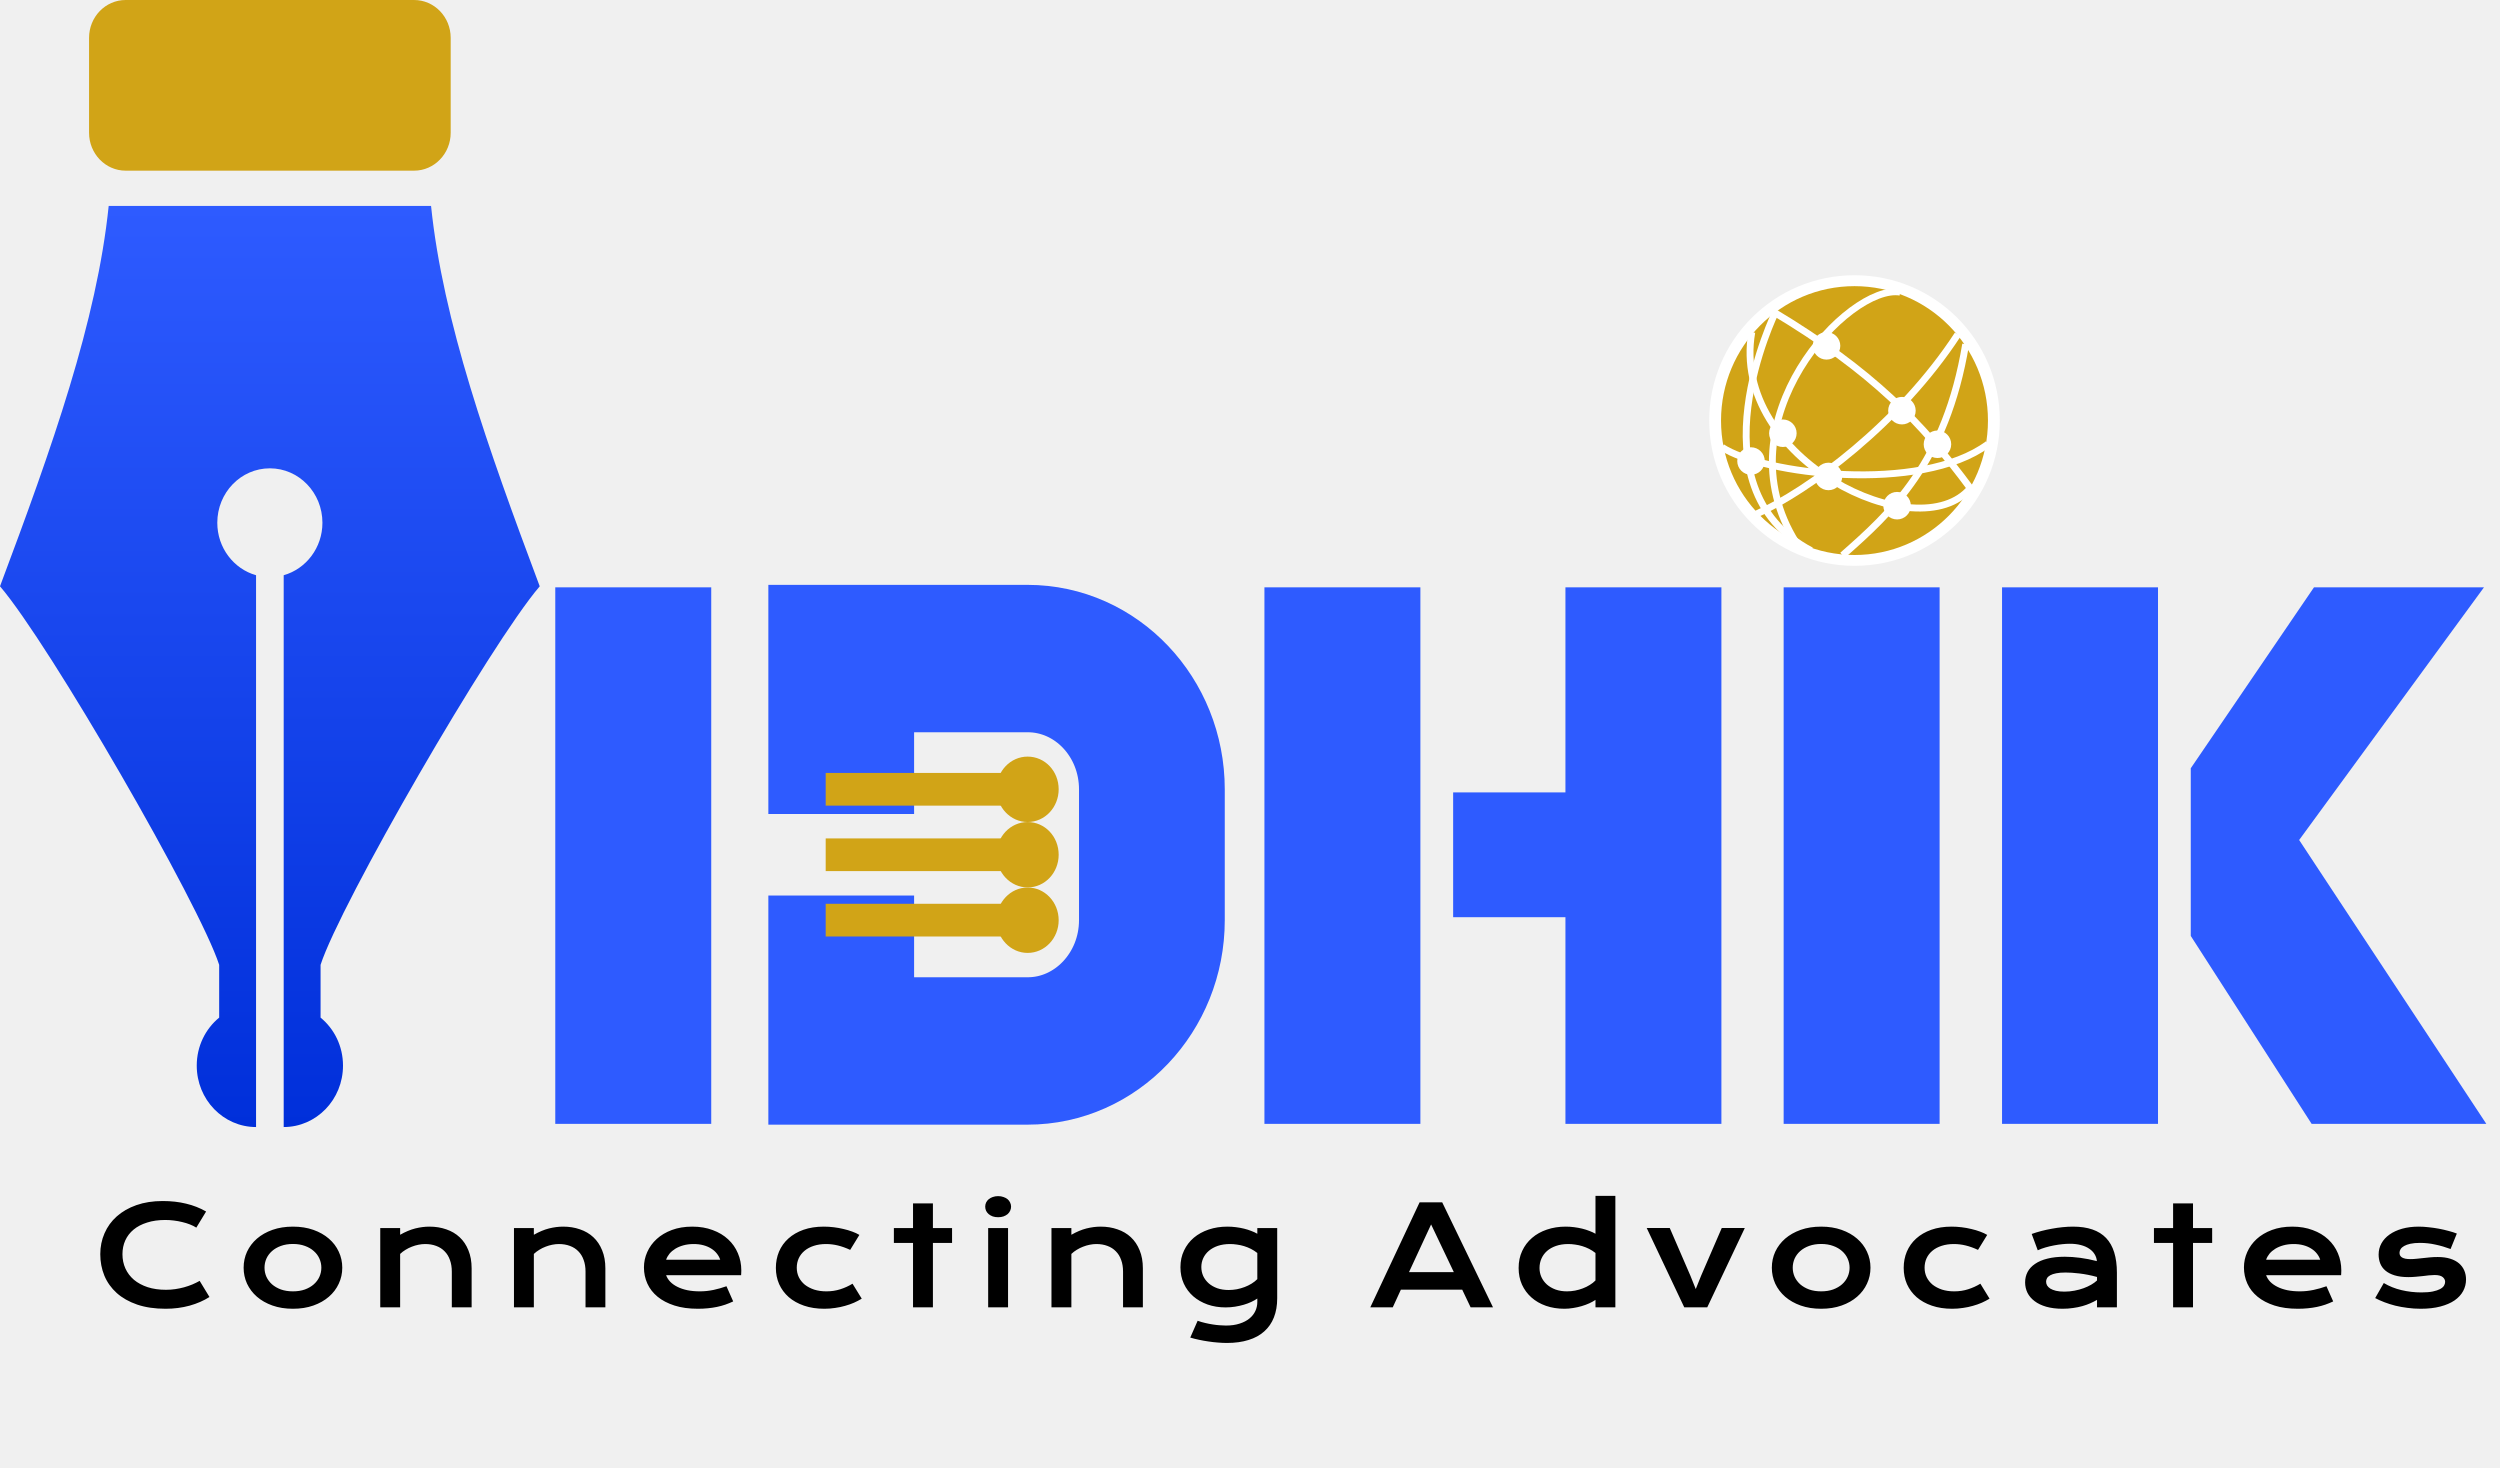
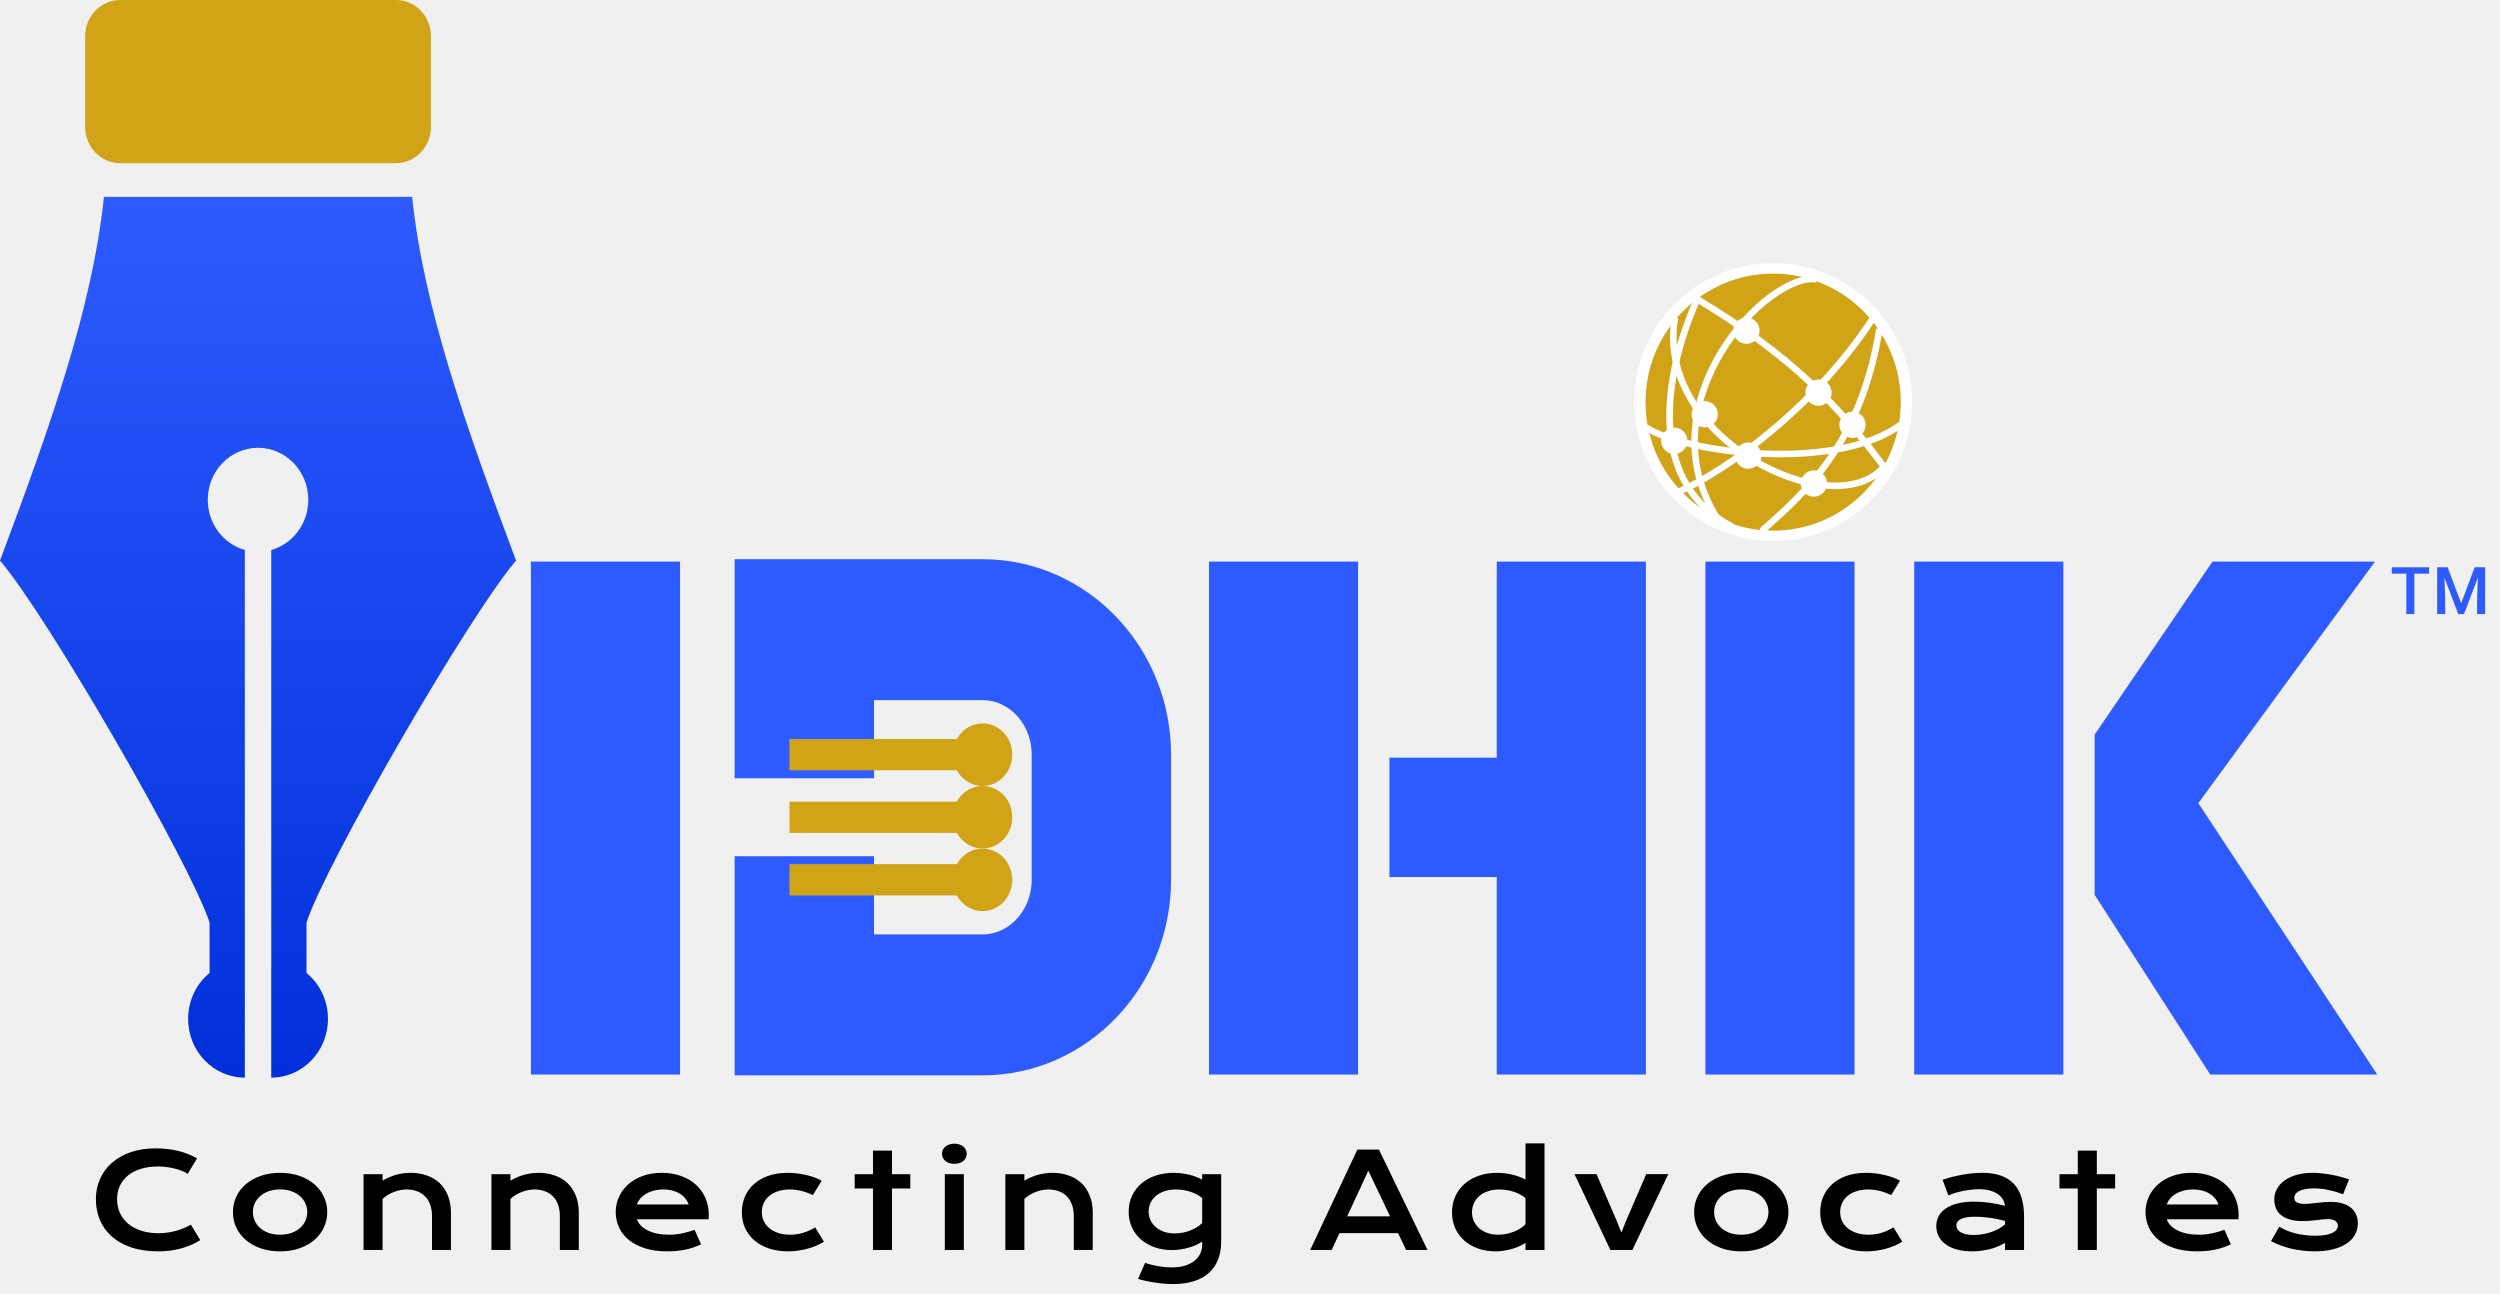
- <svg xmlns="http://www.w3.org/2000/svg" width="109" height="64" viewBox="0 0 109 64" fill="none">
+ <svg xmlns="http://www.w3.org/2000/svg" width="114" height="59" viewBox="0 0 114 59" fill="none">
  <path d="M5.478 7.441H18.054C18.936 7.441 19.65 6.7 19.65 5.788V1.65C19.65 0.738 18.936 0 18.054 0H5.478C4.597 0 3.883 0.738 3.883 1.65V5.788C3.883 6.7 4.597 7.441 5.478 7.441Z" fill="#D1A417" />
-   <path d="M13.977 44.368V42.067C14.827 39.428 21.375 28.079 23.532 25.563C21.251 19.475 19.312 14.007 18.794 8.978H11.766H4.739C4.22 14.007 2.283 19.475 0 25.563C2.157 28.079 8.705 39.428 9.556 42.067V44.368C8.959 44.857 8.578 45.612 8.578 46.461C8.578 47.94 9.735 49.139 11.164 49.139V44.396V43.786V25.08C10.19 24.804 9.474 23.885 9.474 22.792C9.474 21.481 10.5 20.419 11.766 20.419C13.032 20.419 14.058 21.481 14.058 22.792C14.058 23.885 13.342 24.804 12.369 25.08V43.786V44.396V49.139C13.797 49.139 14.955 47.94 14.955 46.461C14.955 45.612 14.574 44.857 13.977 44.368Z" fill="url(#paint0_linear_9230_20097)" />
+   <path d="M13.977 44.368V42.067C14.827 39.428 21.375 28.079 23.532 25.563C21.251 19.475 19.312 14.007 18.794 8.978H11.766H4.739C4.22 14.007 2.283 19.475 0 25.563C2.157 28.079 8.705 39.428 9.556 42.067V44.368C8.959 44.857 8.578 45.612 8.578 46.461C8.578 47.94 9.735 49.139 11.164 49.139V44.396V43.786V25.08C10.19 24.804 9.474 23.885 9.474 22.792C9.474 21.481 10.5 20.419 11.766 20.419C13.032 20.419 14.058 21.481 14.058 22.792C14.058 23.885 13.342 24.804 12.369 25.08V43.786V44.396V49.139C13.797 49.139 14.955 47.94 14.955 46.461C14.955 45.612 14.574 44.857 13.977 44.368Z" fill="url(#paint0_linear_14030_86514)" />
  <path d="M4.372 54.683C4.372 54.356 4.434 54.053 4.557 53.772C4.68 53.488 4.857 53.243 5.09 53.036C5.324 52.827 5.609 52.663 5.945 52.544C6.283 52.425 6.665 52.365 7.091 52.365C7.464 52.365 7.806 52.403 8.116 52.48C8.429 52.554 8.719 52.668 8.986 52.822L8.559 53.525C8.479 53.473 8.386 53.426 8.28 53.385C8.177 53.344 8.065 53.31 7.946 53.282C7.829 53.253 7.707 53.23 7.58 53.215C7.455 53.199 7.331 53.191 7.208 53.191C6.911 53.191 6.646 53.228 6.414 53.303C6.182 53.375 5.985 53.477 5.825 53.61C5.667 53.741 5.546 53.898 5.462 54.082C5.38 54.264 5.339 54.464 5.339 54.683C5.339 54.909 5.382 55.117 5.468 55.307C5.554 55.496 5.678 55.66 5.84 55.799C6.004 55.935 6.203 56.043 6.438 56.121C6.674 56.197 6.94 56.235 7.237 56.235C7.372 56.235 7.506 56.226 7.639 56.206C7.771 56.187 7.899 56.16 8.022 56.127C8.147 56.092 8.268 56.051 8.383 56.004C8.498 55.955 8.605 55.902 8.705 55.846L9.133 56.549C8.883 56.709 8.594 56.835 8.266 56.927C7.938 57.017 7.589 57.062 7.22 57.062C6.749 57.062 6.336 57.001 5.98 56.88C5.625 56.757 5.328 56.589 5.09 56.376C4.852 56.161 4.672 55.909 4.551 55.62C4.432 55.329 4.372 55.017 4.372 54.683ZM10.622 55.272C10.622 55.023 10.672 54.791 10.771 54.574C10.873 54.357 11.016 54.168 11.202 54.006C11.389 53.844 11.615 53.716 11.879 53.622C12.144 53.528 12.442 53.481 12.772 53.481C13.102 53.481 13.399 53.528 13.663 53.622C13.928 53.716 14.154 53.844 14.34 54.006C14.527 54.168 14.671 54.357 14.77 54.574C14.872 54.791 14.923 55.023 14.923 55.272C14.923 55.52 14.872 55.752 14.77 55.969C14.671 56.185 14.527 56.375 14.34 56.537C14.154 56.699 13.928 56.827 13.663 56.921C13.399 57.015 13.102 57.062 12.772 57.062C12.442 57.062 12.144 57.015 11.879 56.921C11.615 56.827 11.389 56.699 11.202 56.537C11.016 56.375 10.873 56.185 10.771 55.969C10.672 55.752 10.622 55.52 10.622 55.272ZM11.533 55.272C11.533 55.41 11.56 55.542 11.615 55.667C11.672 55.79 11.753 55.899 11.858 55.995C11.966 56.089 12.095 56.164 12.248 56.221C12.402 56.275 12.577 56.303 12.772 56.303C12.967 56.303 13.141 56.275 13.294 56.221C13.448 56.164 13.578 56.089 13.683 55.995C13.791 55.899 13.872 55.79 13.927 55.667C13.983 55.542 14.011 55.41 14.011 55.272C14.011 55.133 13.983 55.001 13.927 54.876C13.872 54.751 13.791 54.642 13.683 54.548C13.578 54.452 13.448 54.377 13.294 54.322C13.141 54.266 12.967 54.237 12.772 54.237C12.577 54.237 12.402 54.266 12.248 54.322C12.095 54.377 11.966 54.452 11.858 54.548C11.753 54.642 11.672 54.751 11.615 54.876C11.56 55.001 11.533 55.133 11.533 55.272ZM16.579 53.543H17.446V53.836C17.676 53.705 17.896 53.613 18.105 53.56C18.316 53.508 18.522 53.481 18.723 53.481C18.987 53.481 19.231 53.52 19.456 53.599C19.68 53.675 19.875 53.789 20.038 53.941C20.203 54.094 20.331 54.284 20.422 54.513C20.516 54.739 20.563 55.002 20.563 55.301V57H19.699V55.441C19.699 55.252 19.671 55.083 19.617 54.935C19.564 54.784 19.487 54.658 19.385 54.557C19.286 54.453 19.163 54.375 19.019 54.322C18.876 54.268 18.716 54.24 18.538 54.24C18.445 54.24 18.348 54.25 18.248 54.27C18.151 54.289 18.054 54.317 17.958 54.355C17.865 54.39 17.774 54.435 17.686 54.489C17.598 54.542 17.518 54.602 17.446 54.671V57H16.579V53.543ZM22.409 53.543H23.276V53.836C23.507 53.705 23.727 53.613 23.936 53.56C24.147 53.508 24.353 53.481 24.554 53.481C24.817 53.481 25.062 53.52 25.286 53.599C25.511 53.675 25.705 53.789 25.869 53.941C26.033 54.094 26.161 54.284 26.253 54.513C26.347 54.739 26.394 55.002 26.394 55.301V57H25.529V55.441C25.529 55.252 25.502 55.083 25.447 54.935C25.395 54.784 25.317 54.658 25.216 54.557C25.116 54.453 24.994 54.375 24.85 54.322C24.707 54.268 24.547 54.24 24.369 54.24C24.276 54.24 24.179 54.25 24.079 54.27C23.982 54.289 23.885 54.317 23.789 54.355C23.695 54.39 23.605 54.435 23.517 54.489C23.429 54.542 23.349 54.602 23.276 54.671V57H22.409V53.543ZM28.076 55.26C28.076 55.025 28.124 54.802 28.22 54.589C28.315 54.374 28.453 54.185 28.633 54.02C28.812 53.856 29.032 53.726 29.292 53.628C29.554 53.53 29.851 53.481 30.183 53.481C30.513 53.481 30.809 53.531 31.073 53.631C31.339 53.728 31.563 53.863 31.747 54.035C31.933 54.207 32.074 54.409 32.172 54.642C32.271 54.874 32.321 55.123 32.321 55.389C32.321 55.422 32.32 55.458 32.318 55.497C32.318 55.534 32.316 55.568 32.312 55.6H29.043C29.08 55.703 29.14 55.798 29.222 55.884C29.305 55.97 29.41 56.044 29.535 56.106C29.66 56.169 29.805 56.218 29.969 56.253C30.133 56.286 30.314 56.303 30.514 56.303C30.713 56.303 30.911 56.282 31.108 56.241C31.305 56.198 31.494 56.145 31.674 56.08L31.967 56.742C31.853 56.795 31.738 56.842 31.621 56.883C31.506 56.922 31.385 56.955 31.258 56.982C31.133 57.008 31.001 57.027 30.862 57.041C30.726 57.055 30.581 57.062 30.429 57.062C30.04 57.062 29.699 57.015 29.406 56.921C29.113 56.827 28.868 56.699 28.671 56.537C28.474 56.375 28.325 56.185 28.226 55.966C28.126 55.747 28.076 55.512 28.076 55.26ZM31.401 54.923C31.37 54.827 31.321 54.738 31.255 54.656C31.19 54.572 31.109 54.5 31.012 54.44C30.914 54.377 30.801 54.328 30.672 54.293C30.543 54.258 30.401 54.24 30.247 54.24C30.083 54.24 29.933 54.259 29.799 54.296C29.664 54.333 29.546 54.383 29.444 54.445C29.343 54.508 29.258 54.58 29.189 54.662C29.123 54.744 29.074 54.831 29.043 54.923H31.401ZM33.828 55.28C33.828 55.026 33.874 54.79 33.965 54.571C34.059 54.351 34.195 54.16 34.373 54C34.552 53.838 34.771 53.711 35.029 53.619C35.289 53.527 35.585 53.481 35.917 53.481C36.061 53.481 36.207 53.49 36.353 53.508C36.5 53.525 36.64 53.551 36.775 53.584C36.912 53.615 37.04 53.653 37.159 53.698C37.278 53.741 37.381 53.789 37.469 53.842L37.068 54.495C36.879 54.407 36.699 54.343 36.529 54.302C36.361 54.261 36.19 54.24 36.016 54.24C35.817 54.24 35.638 54.267 35.48 54.319C35.322 54.37 35.187 54.442 35.076 54.536C34.966 54.628 34.882 54.737 34.824 54.864C34.767 54.989 34.739 55.126 34.739 55.274C34.739 55.423 34.769 55.56 34.83 55.688C34.892 55.812 34.979 55.921 35.09 56.013C35.204 56.102 35.34 56.174 35.498 56.227C35.658 56.277 35.836 56.303 36.031 56.303C36.246 56.303 36.448 56.273 36.637 56.212C36.829 56.151 37.006 56.07 37.17 55.969L37.572 56.622C37.468 56.685 37.356 56.743 37.235 56.798C37.114 56.851 36.984 56.897 36.845 56.935C36.709 56.975 36.564 57.005 36.412 57.026C36.261 57.05 36.105 57.062 35.943 57.062C35.613 57.062 35.317 57.017 35.055 56.927C34.794 56.837 34.572 56.713 34.39 56.555C34.209 56.395 34.069 56.206 33.971 55.989C33.876 55.773 33.828 55.536 33.828 55.28ZM39.808 54.193H38.973V53.543H39.808V52.468H40.675V53.543H41.51V54.193H40.675V57H39.808V54.193ZM43.518 53.071C43.432 53.071 43.354 53.06 43.283 53.036C43.215 53.011 43.156 52.977 43.108 52.937C43.059 52.894 43.02 52.845 42.993 52.79C42.968 52.733 42.955 52.674 42.955 52.611C42.955 52.547 42.968 52.487 42.993 52.433C43.02 52.376 43.059 52.327 43.108 52.286C43.156 52.245 43.215 52.213 43.283 52.19C43.354 52.164 43.432 52.151 43.518 52.151C43.605 52.151 43.684 52.164 43.752 52.19C43.822 52.213 43.882 52.245 43.931 52.286C43.98 52.327 44.017 52.376 44.042 52.433C44.069 52.487 44.083 52.547 44.083 52.611C44.083 52.674 44.069 52.733 44.042 52.79C44.017 52.845 43.98 52.894 43.931 52.937C43.882 52.977 43.822 53.011 43.752 53.036C43.684 53.06 43.605 53.071 43.518 53.071ZM43.084 53.543H43.951V57H43.084V53.543ZM45.844 53.543H46.712V53.836C46.942 53.705 47.162 53.613 47.371 53.56C47.582 53.508 47.788 53.481 47.989 53.481C48.253 53.481 48.497 53.52 48.721 53.599C48.946 53.675 49.14 53.789 49.304 53.941C49.468 54.094 49.596 54.284 49.688 54.513C49.782 54.739 49.829 55.002 49.829 55.301V57H48.965V55.441C48.965 55.252 48.937 55.083 48.883 54.935C48.83 54.784 48.753 54.658 48.651 54.557C48.551 54.453 48.429 54.375 48.285 54.322C48.142 54.268 47.982 54.24 47.804 54.24C47.711 54.24 47.614 54.25 47.514 54.27C47.417 54.289 47.32 54.317 47.224 54.355C47.131 54.39 47.04 54.435 46.952 54.489C46.864 54.542 46.784 54.602 46.712 54.671V57H45.844V53.543ZM52.217 57.586C52.327 57.625 52.438 57.657 52.551 57.683C52.664 57.71 52.774 57.731 52.879 57.747C52.987 57.765 53.089 57.776 53.187 57.782C53.285 57.79 53.372 57.794 53.448 57.794C53.678 57.794 53.878 57.766 54.048 57.709C54.22 57.654 54.363 57.58 54.476 57.486C54.591 57.393 54.677 57.283 54.734 57.158C54.791 57.035 54.819 56.904 54.819 56.766V56.616C54.745 56.667 54.658 56.716 54.558 56.763C54.459 56.81 54.349 56.851 54.23 56.886C54.111 56.921 53.984 56.949 53.849 56.971C53.716 56.992 53.579 57.003 53.436 57.003C53.153 57.003 52.891 56.961 52.651 56.877C52.411 56.791 52.203 56.672 52.027 56.52C51.851 56.365 51.713 56.181 51.614 55.966C51.516 55.751 51.467 55.513 51.467 55.251C51.467 54.983 51.519 54.741 51.623 54.524C51.726 54.306 51.869 54.119 52.05 53.965C52.234 53.81 52.451 53.691 52.701 53.607C52.951 53.523 53.222 53.481 53.515 53.481C53.64 53.481 53.764 53.489 53.887 53.505C54.01 53.52 54.127 53.542 54.239 53.569C54.352 53.597 54.458 53.63 54.555 53.669C54.655 53.706 54.743 53.747 54.819 53.792V53.543H55.686V56.605C55.686 56.919 55.638 57.197 55.542 57.44C55.447 57.682 55.306 57.885 55.121 58.049C54.937 58.215 54.709 58.34 54.435 58.424C54.162 58.51 53.848 58.553 53.495 58.553C53.368 58.553 53.236 58.547 53.099 58.535C52.962 58.525 52.825 58.51 52.686 58.488C52.549 58.469 52.414 58.444 52.279 58.415C52.146 58.388 52.018 58.355 51.895 58.318L52.217 57.586ZM52.378 55.242C52.378 55.381 52.406 55.512 52.46 55.635C52.517 55.756 52.597 55.862 52.701 55.954C52.804 56.044 52.929 56.115 53.076 56.168C53.222 56.219 53.387 56.244 53.571 56.244C53.69 56.244 53.808 56.233 53.925 56.212C54.044 56.188 54.158 56.156 54.265 56.115C54.374 56.074 54.476 56.024 54.57 55.966C54.666 55.907 54.748 55.842 54.819 55.77V54.63C54.731 54.56 54.638 54.5 54.541 54.451C54.443 54.402 54.343 54.362 54.242 54.331C54.14 54.3 54.038 54.277 53.934 54.264C53.831 54.248 53.73 54.24 53.632 54.24C53.433 54.24 53.255 54.267 53.099 54.319C52.945 54.372 52.814 54.444 52.706 54.536C52.601 54.626 52.52 54.731 52.463 54.852C52.407 54.974 52.378 55.103 52.378 55.242ZM61.895 52.421H62.88L65.095 57H64.119L63.753 56.23H61.078L60.724 57H59.745L61.895 52.421ZM63.387 55.465L62.396 53.385L61.432 55.465H63.387ZM66.212 55.286C66.212 55.011 66.263 54.763 66.367 54.542C66.47 54.319 66.613 54.13 66.795 53.974C66.978 53.815 67.195 53.694 67.445 53.61C67.697 53.524 67.969 53.481 68.262 53.481C68.387 53.481 68.51 53.489 68.632 53.505C68.754 53.52 68.872 53.542 68.983 53.569C69.096 53.597 69.202 53.63 69.299 53.669C69.399 53.706 69.487 53.747 69.563 53.792V52.14H70.43V57H69.563V56.675C69.487 56.727 69.397 56.777 69.294 56.824C69.19 56.871 69.079 56.912 68.96 56.947C68.841 56.982 68.716 57.01 68.588 57.029C68.461 57.051 68.335 57.062 68.21 57.062C67.917 57.062 67.647 57.019 67.401 56.933C67.157 56.847 66.947 56.726 66.771 56.569C66.595 56.413 66.458 56.227 66.358 56.01C66.26 55.791 66.212 55.55 66.212 55.286ZM67.123 55.286C67.123 55.425 67.15 55.556 67.205 55.679C67.261 55.802 67.341 55.91 67.445 56.004C67.55 56.096 67.676 56.169 67.823 56.224C67.971 56.276 68.137 56.303 68.321 56.303C68.438 56.303 68.555 56.292 68.672 56.27C68.79 56.247 68.902 56.215 69.009 56.174C69.119 56.133 69.22 56.083 69.314 56.024C69.41 55.966 69.493 55.9 69.563 55.828V54.63C69.475 54.56 69.382 54.5 69.285 54.451C69.187 54.402 69.088 54.362 68.986 54.331C68.884 54.3 68.782 54.277 68.678 54.264C68.575 54.248 68.474 54.24 68.377 54.24C68.177 54.24 68 54.268 67.843 54.322C67.689 54.375 67.558 54.448 67.451 54.542C67.345 54.636 67.264 54.746 67.208 54.873C67.151 55 67.123 55.138 67.123 55.286ZM71.796 53.54H72.801L73.701 55.62L73.935 56.203L74.169 55.62L75.069 53.54H76.074L74.436 57H73.434L71.796 53.54ZM77.252 55.272C77.252 55.023 77.302 54.791 77.401 54.574C77.503 54.357 77.647 54.168 77.832 54.006C78.02 53.844 78.245 53.716 78.509 53.622C78.775 53.528 79.072 53.481 79.402 53.481C79.733 53.481 80.029 53.528 80.293 53.622C80.559 53.716 80.784 53.844 80.97 54.006C81.157 54.168 81.301 54.357 81.4 54.574C81.502 54.791 81.553 55.023 81.553 55.272C81.553 55.52 81.502 55.752 81.4 55.969C81.301 56.185 81.157 56.375 80.97 56.537C80.784 56.699 80.559 56.827 80.293 56.921C80.029 57.015 79.733 57.062 79.402 57.062C79.072 57.062 78.775 57.015 78.509 56.921C78.245 56.827 78.02 56.699 77.832 56.537C77.647 56.375 77.503 56.185 77.401 55.969C77.302 55.752 77.252 55.52 77.252 55.272ZM78.163 55.272C78.163 55.41 78.191 55.542 78.245 55.667C78.302 55.79 78.383 55.899 78.488 55.995C78.596 56.089 78.726 56.164 78.878 56.221C79.032 56.275 79.207 56.303 79.402 56.303C79.598 56.303 79.772 56.275 79.924 56.221C80.078 56.164 80.208 56.089 80.314 55.995C80.421 55.899 80.502 55.79 80.557 55.667C80.613 55.542 80.642 55.41 80.642 55.272C80.642 55.133 80.613 55.001 80.557 54.876C80.502 54.751 80.421 54.642 80.314 54.548C80.208 54.452 80.078 54.377 79.924 54.322C79.772 54.266 79.598 54.237 79.402 54.237C79.207 54.237 79.032 54.266 78.878 54.322C78.726 54.377 78.596 54.452 78.488 54.548C78.383 54.642 78.302 54.751 78.245 54.876C78.191 55.001 78.163 55.133 78.163 55.272ZM83.001 55.28C83.001 55.026 83.047 54.79 83.138 54.571C83.232 54.351 83.368 54.16 83.546 54C83.725 53.838 83.944 53.711 84.202 53.619C84.462 53.527 84.758 53.481 85.09 53.481C85.234 53.481 85.38 53.49 85.526 53.508C85.673 53.525 85.813 53.551 85.948 53.584C86.085 53.615 86.213 53.653 86.332 53.698C86.451 53.741 86.555 53.789 86.642 53.842L86.241 54.495C86.052 54.407 85.872 54.343 85.702 54.302C85.534 54.261 85.363 54.24 85.189 54.24C84.99 54.24 84.811 54.267 84.653 54.319C84.495 54.37 84.36 54.442 84.249 54.536C84.139 54.628 84.055 54.737 83.997 54.864C83.94 54.989 83.912 55.126 83.912 55.274C83.912 55.423 83.942 55.56 84.003 55.688C84.065 55.812 84.152 55.921 84.263 56.013C84.377 56.102 84.513 56.174 84.671 56.227C84.831 56.277 85.009 56.303 85.204 56.303C85.419 56.303 85.621 56.273 85.81 56.212C86.002 56.151 86.18 56.07 86.344 55.969L86.745 56.622C86.641 56.685 86.529 56.743 86.408 56.798C86.287 56.851 86.157 56.897 86.018 56.935C85.882 56.975 85.737 57.005 85.585 57.026C85.434 57.05 85.278 57.062 85.116 57.062C84.786 57.062 84.49 57.017 84.228 56.927C83.967 56.837 83.745 56.713 83.563 56.555C83.382 56.395 83.242 56.206 83.144 55.989C83.049 55.773 83.001 55.536 83.001 55.28ZM88.295 55.91C88.295 55.744 88.332 55.593 88.404 55.456C88.476 55.319 88.585 55.202 88.729 55.105C88.874 55.005 89.053 54.929 89.268 54.876C89.485 54.821 89.737 54.794 90.024 54.794C90.237 54.794 90.46 54.81 90.695 54.841C90.931 54.872 91.174 54.92 91.424 54.984C91.415 54.875 91.381 54.774 91.325 54.683C91.268 54.589 91.189 54.509 91.087 54.442C90.988 54.374 90.867 54.321 90.724 54.284C90.584 54.247 90.423 54.228 90.244 54.228C90.146 54.228 90.039 54.234 89.921 54.246C89.804 54.258 89.683 54.275 89.558 54.299C89.433 54.322 89.309 54.352 89.186 54.387C89.065 54.422 88.952 54.464 88.846 54.513L88.582 53.801C88.713 53.754 88.853 53.711 89.001 53.672C89.152 53.633 89.305 53.6 89.461 53.572C89.618 53.543 89.774 53.52 89.93 53.505C90.086 53.489 90.238 53.481 90.384 53.481C91.031 53.481 91.511 53.647 91.826 53.977C92.14 54.307 92.297 54.812 92.297 55.494V57H91.43V56.675C91.34 56.727 91.242 56.777 91.134 56.824C91.029 56.871 90.914 56.912 90.789 56.947C90.664 56.982 90.529 57.01 90.384 57.029C90.242 57.051 90.09 57.062 89.93 57.062C89.661 57.062 89.423 57.032 89.218 56.974C89.015 56.915 88.845 56.834 88.709 56.73C88.572 56.627 88.468 56.506 88.398 56.367C88.33 56.227 88.295 56.074 88.295 55.91ZM89.21 55.881C89.21 55.938 89.224 55.992 89.253 56.045C89.283 56.096 89.33 56.142 89.394 56.183C89.459 56.222 89.54 56.254 89.64 56.279C89.742 56.303 89.864 56.315 90.006 56.315C90.159 56.315 90.306 56.301 90.449 56.273C90.591 56.246 90.724 56.21 90.847 56.165C90.97 56.12 91.082 56.068 91.181 56.01C91.281 55.951 91.364 55.891 91.43 55.828V55.676C91.297 55.639 91.165 55.607 91.035 55.582C90.906 55.557 90.782 55.537 90.663 55.523C90.545 55.508 90.434 55.497 90.329 55.491C90.225 55.485 90.134 55.482 90.056 55.482C89.894 55.482 89.759 55.493 89.652 55.515C89.544 55.536 89.457 55.565 89.391 55.602C89.325 55.638 89.278 55.68 89.251 55.728C89.223 55.777 89.21 55.828 89.21 55.881ZM94.747 54.193H93.912V53.543H94.747V52.468H95.615V53.543H96.45V54.193H95.615V57H94.747V54.193ZM97.836 55.26C97.836 55.025 97.884 54.802 97.98 54.589C98.075 54.374 98.213 54.185 98.392 54.02C98.572 53.856 98.792 53.726 99.052 53.628C99.313 53.53 99.61 53.481 99.942 53.481C100.272 53.481 100.569 53.531 100.833 53.631C101.099 53.728 101.323 53.863 101.507 54.035C101.692 54.207 101.834 54.409 101.932 54.642C102.031 54.874 102.081 55.123 102.081 55.389C102.081 55.422 102.08 55.458 102.078 55.497C102.078 55.534 102.076 55.568 102.072 55.6H98.803C98.84 55.703 98.899 55.798 98.981 55.884C99.065 55.97 99.17 56.044 99.295 56.106C99.42 56.169 99.564 56.218 99.728 56.253C99.892 56.286 100.074 56.303 100.273 56.303C100.473 56.303 100.671 56.282 100.868 56.241C101.065 56.198 101.254 56.145 101.434 56.08L101.727 56.742C101.613 56.795 101.498 56.842 101.381 56.883C101.266 56.922 101.144 56.955 101.018 56.982C100.893 57.008 100.761 57.027 100.622 57.041C100.485 57.055 100.341 57.062 100.188 57.062C99.8 57.062 99.459 57.015 99.166 56.921C98.873 56.827 98.628 56.699 98.431 56.537C98.233 56.375 98.085 56.185 97.985 55.966C97.886 55.747 97.836 55.512 97.836 55.26ZM101.161 54.923C101.13 54.827 101.081 54.738 101.015 54.656C100.95 54.572 100.869 54.5 100.771 54.44C100.674 54.377 100.561 54.328 100.432 54.293C100.303 54.258 100.161 54.24 100.007 54.24C99.843 54.24 99.693 54.259 99.559 54.296C99.424 54.333 99.306 54.383 99.204 54.445C99.103 54.508 99.017 54.58 98.949 54.662C98.883 54.744 98.834 54.831 98.803 54.923H101.161ZM103.933 55.94C104.168 56.08 104.425 56.184 104.707 56.25C104.988 56.316 105.276 56.35 105.571 56.35C105.77 56.35 105.936 56.336 106.069 56.309C106.202 56.281 106.308 56.246 106.388 56.203C106.468 56.16 106.525 56.111 106.558 56.057C106.591 56.002 106.608 55.946 106.608 55.89C106.608 55.808 106.572 55.737 106.5 55.679C106.429 55.62 106.312 55.591 106.148 55.591C106.072 55.591 105.99 55.596 105.902 55.605C105.814 55.615 105.721 55.626 105.624 55.638C105.528 55.648 105.427 55.657 105.322 55.667C105.218 55.677 105.113 55.682 105.006 55.682C104.771 55.682 104.571 55.656 104.405 55.605C104.241 55.555 104.107 55.485 104.004 55.398C103.9 55.31 103.825 55.206 103.778 55.087C103.731 54.966 103.708 54.836 103.708 54.697C103.708 54.522 103.749 54.359 103.831 54.211C103.913 54.062 104.03 53.935 104.182 53.827C104.335 53.718 104.518 53.633 104.733 53.572C104.95 53.512 105.191 53.481 105.457 53.481C105.595 53.481 105.74 53.49 105.89 53.508C106.043 53.523 106.192 53.545 106.339 53.572C106.485 53.6 106.626 53.632 106.76 53.669C106.895 53.704 107.014 53.742 107.118 53.783L106.845 54.457C106.625 54.375 106.404 54.31 106.183 54.264C105.965 54.215 105.739 54.19 105.507 54.19C105.344 54.19 105.207 54.203 105.093 54.228C104.982 54.252 104.891 54.284 104.821 54.325C104.751 54.364 104.699 54.41 104.666 54.463C104.634 54.514 104.619 54.567 104.619 54.624C104.619 54.665 104.627 54.702 104.642 54.735C104.66 54.769 104.687 54.798 104.724 54.823C104.763 54.847 104.813 54.865 104.874 54.879C104.936 54.891 105.012 54.897 105.102 54.897C105.184 54.897 105.271 54.892 105.363 54.882C105.455 54.872 105.55 54.862 105.65 54.852C105.75 54.841 105.852 54.83 105.958 54.82C106.065 54.81 106.174 54.806 106.286 54.806C106.493 54.806 106.674 54.83 106.828 54.879C106.984 54.928 107.113 54.996 107.215 55.084C107.316 55.172 107.392 55.275 107.443 55.395C107.494 55.514 107.519 55.644 107.519 55.784C107.519 55.966 107.477 56.135 107.393 56.291C107.309 56.447 107.184 56.583 107.018 56.698C106.852 56.812 106.645 56.9 106.397 56.965C106.151 57.029 105.866 57.062 105.542 57.062C105.342 57.062 105.15 57.049 104.965 57.023C104.779 57 104.602 56.968 104.434 56.927C104.266 56.884 104.108 56.834 103.96 56.777C103.813 56.721 103.679 56.66 103.558 56.596L103.933 55.94Z" fill="black" />
-   <path d="M24.21 25.608H31.01V49H24.21V25.608ZM55.129 25.608H61.929V49H55.129V25.608ZM68.253 39.99H63.357V34.55H68.253V25.608H75.053V49H68.253V39.99ZM77.767 25.608H84.567V49H77.767V25.608ZM87.289 25.608H94.089V49H87.289V25.608ZM95.517 40.806V33.496L100.889 25.608H108.301L100.243 36.624L108.403 49H100.787L95.517 40.806Z" fill="url(#paint1_linear_9230_20097)" />
-   <path d="M44.804 28H36V32.99H37.355V29.426H44.804C47.425 29.426 49.545 31.658 49.545 34.416V40.119C49.545 42.865 47.425 45.109 44.804 45.109H37.355V41.544H36V46.535H44.804C48.169 46.535 50.9 43.66 50.9 40.119V34.416C50.9 30.875 48.169 28 44.804 28Z" fill="url(#paint2_linear_9230_20097)" stroke="#2E5BFF" stroke-width="5" />
+   <path d="M24.21 25.608H31.01V49H24.21V25.608ZM55.129 25.608H61.929V49H55.129V25.608ZM68.253 39.99H63.357V34.55H68.253V25.608H75.053V49H68.253V39.99ZM77.767 25.608H84.567V49H77.767V25.608ZM87.289 25.608H94.089V49H87.289V25.608ZM95.517 40.806V33.496L100.889 25.608H108.301L100.243 36.624L108.403 49H100.787L95.517 40.806Z" fill="url(#paint1_linear_14030_86514)" />
+   <path d="M44.804 28H36V32.99H37.355V29.426H44.804C47.425 29.426 49.545 31.658 49.545 34.416V40.119C49.545 42.865 47.425 45.109 44.804 45.109H37.355V41.544H36V46.535H44.804C48.169 46.535 50.9 43.66 50.9 40.119V34.416C50.9 30.875 48.169 28 44.804 28Z" fill="url(#paint2_linear_14030_86514)" stroke="#2E5BFF" stroke-width="5" />
  <path d="M46.158 34.414C46.158 35.197 45.559 35.84 44.804 35.84C44.06 35.84 43.449 35.197 43.449 34.414C43.449 33.619 44.06 32.988 44.804 32.988C45.559 32.988 46.158 33.619 46.158 34.414Z" fill="#D1A417" />
  <path d="M46.158 37.267C46.158 38.05 45.559 38.692 44.804 38.692C44.06 38.692 43.449 38.05 43.449 37.267C43.449 36.472 44.06 35.841 44.804 35.841C45.559 35.841 46.158 36.472 46.158 37.267Z" fill="#D1A417" />
  <path d="M46.158 40.121C46.158 40.904 45.559 41.547 44.804 41.547C44.06 41.547 43.449 40.904 43.449 40.121C43.449 39.338 44.06 38.695 44.804 38.695C45.559 38.695 46.158 39.338 46.158 40.121Z" fill="#D1A417" />
  <path d="M44.804 33.7V35.126H36V33.7H44.804Z" fill="#D1A417" />
  <path d="M44.804 36.555V37.98H36V36.555H44.804Z" fill="#D1A417" />
  <path d="M44.804 39.405V40.831H36V39.405H44.804Z" fill="#D1A417" />
  <ellipse cx="80.857" cy="18.335" rx="6.335" ry="6.335" fill="white" />
  <ellipse cx="80.856" cy="18.337" rx="5.819" ry="5.861" fill="#D1A417" />
  <ellipse cx="79.637" cy="15.079" rx="0.6" ry="0.6" fill="white" />
  <ellipse cx="77.733" cy="18.889" rx="0.6" ry="0.6" fill="white" />
  <ellipse cx="82.924" cy="17.905" rx="0.6" ry="0.6" fill="white" />
  <ellipse cx="76.344" cy="20.101" rx="0.6" ry="0.6" fill="white" />
  <ellipse cx="82.713" cy="22.048" rx="0.6" ry="0.6" fill="white" />
  <ellipse cx="84.473" cy="19.37" rx="0.6" ry="0.6" fill="white" />
  <ellipse cx="79.721" cy="20.773" rx="0.6" ry="0.6" fill="white" />
  <path d="M76.545 22.428C78.849 21.405 82.831 18.456 85.358 14.584" stroke="white" stroke-width="0.3" />
  <path d="M76.378 14.484C75.421 20.027 83.658 23.995 85.916 21.273" stroke="white" stroke-width="0.3" />
  <path d="M85.923 21.307C83.833 18.477 81.639 16.181 77.299 13.583" stroke="white" stroke-width="0.3" />
  <path d="M82.847 12.738C80.63 12.369 74.948 18.325 78.318 23.669" stroke="white" stroke-width="0.3" />
  <path d="M77.425 13.583C77.425 13.583 73.666 21.216 78.967 24.008" stroke="white" stroke-width="0.3" />
  <path d="M75.08 19.501C76.831 20.666 83.731 21.548 86.676 19.363" stroke="white" stroke-width="0.3" />
  <path d="M80.335 24.212C82.449 22.349 84.845 20.177 85.704 15.007" stroke="white" stroke-width="0.3" />
+   <path d="M110.094 25.867V28H109.729V25.867H110.094ZM110.764 25.867V26.16H109.066V25.867H110.764ZM111.284 25.867H111.612L112.229 27.512L112.844 25.867H113.173L112.358 28H112.097L111.284 25.867ZM111.135 25.867H111.447L111.501 27.291V28H111.135V25.867ZM113.01 25.867H113.323V28H112.956V27.291L113.01 25.867Z" fill="#2E5BFF" />
  <defs>
-     <linearGradient id="paint0_linear_9230_20097" x1="11.766" y1="8.978" x2="11.766" y2="49.139" gradientUnits="userSpaceOnUse">
+     <linearGradient id="paint0_linear_14030_86514" x1="11.766" y1="8.978" x2="11.766" y2="49.139" gradientUnits="userSpaceOnUse">
      <stop stop-color="#2E5BFF" />
      <stop offset="1" stop-color="#002FDA" />
    </linearGradient>
-     <linearGradient id="paint1_linear_9230_20097" x1="65.5" y1="10" x2="65.5" y2="64" gradientUnits="userSpaceOnUse">
+     <linearGradient id="paint1_linear_14030_86514" x1="65.5" y1="10" x2="65.5" y2="64" gradientUnits="userSpaceOnUse">
      <stop stop-color="#2E5BFF" />
      <stop offset="1" stop-color="#2E5BFF" />
    </linearGradient>
-     <linearGradient id="paint2_linear_9230_20097" x1="43.45" y1="28" x2="43.45" y2="46.535" gradientUnits="userSpaceOnUse">
+     <linearGradient id="paint2_linear_14030_86514" x1="43.45" y1="28" x2="43.45" y2="46.535" gradientUnits="userSpaceOnUse">
      <stop stop-color="#2E5BFF" />
      <stop offset="1" stop-color="#00104D" stop-opacity="0" />
    </linearGradient>
  </defs>
</svg>
